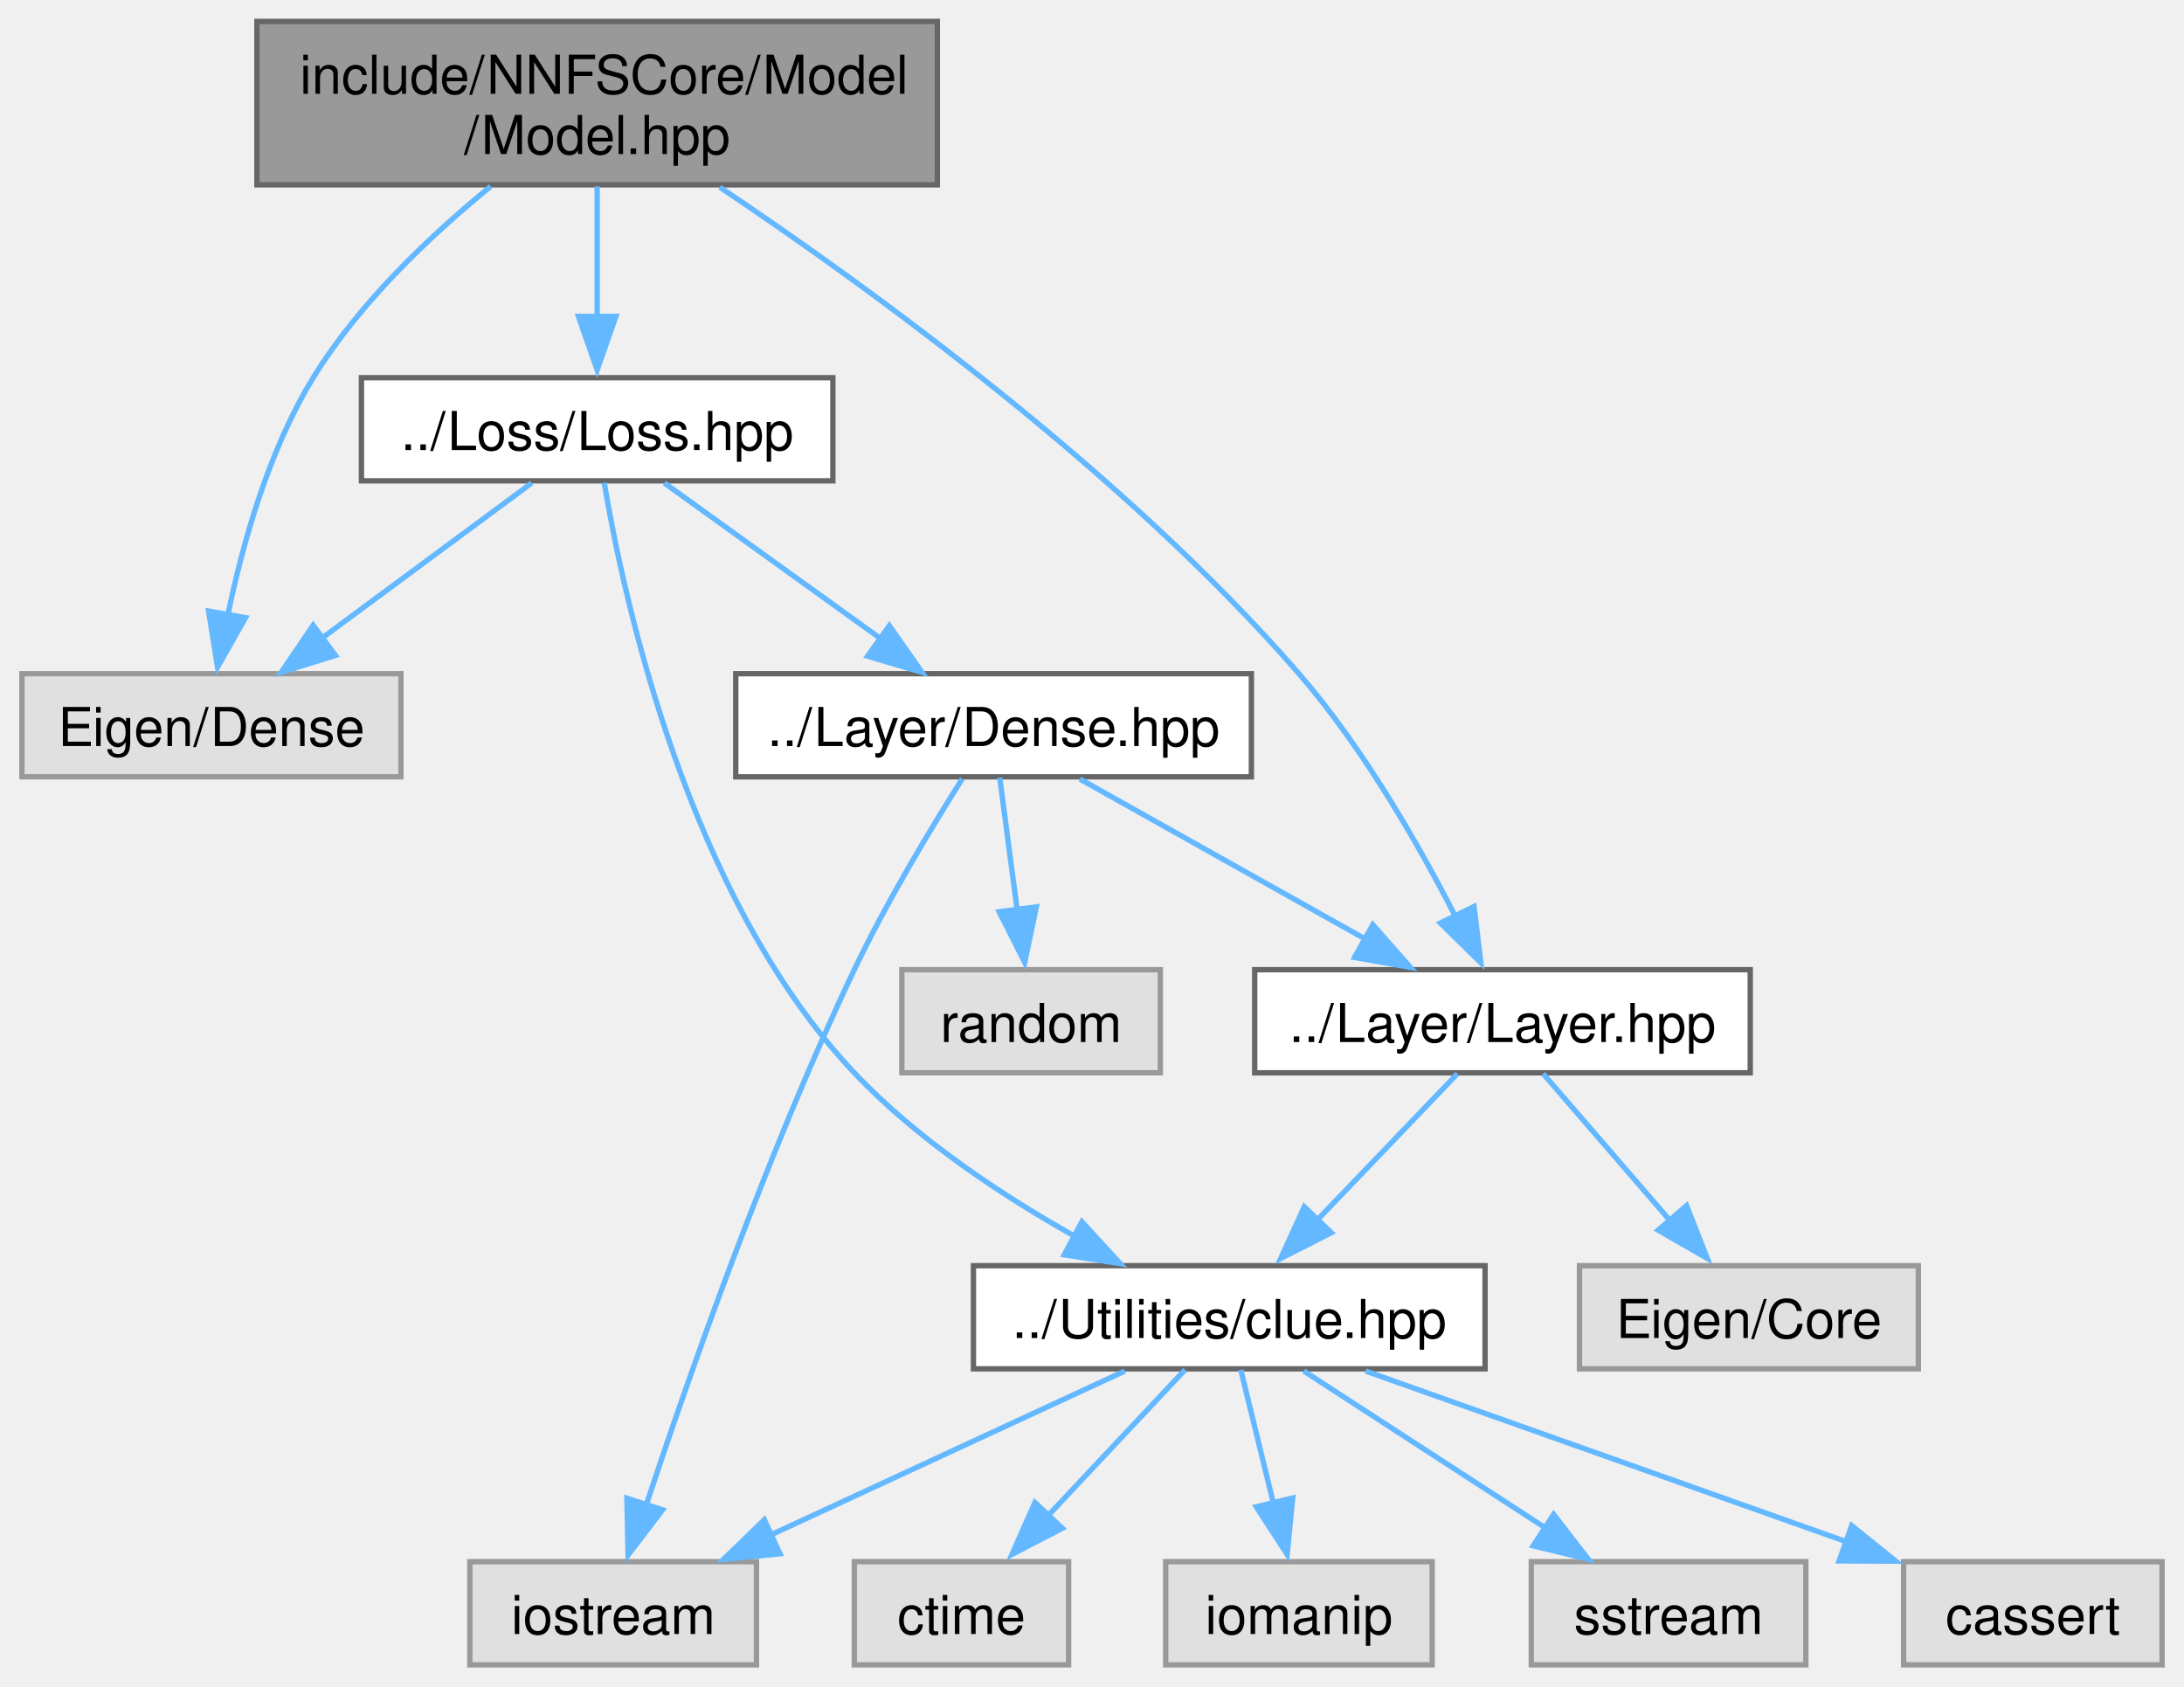
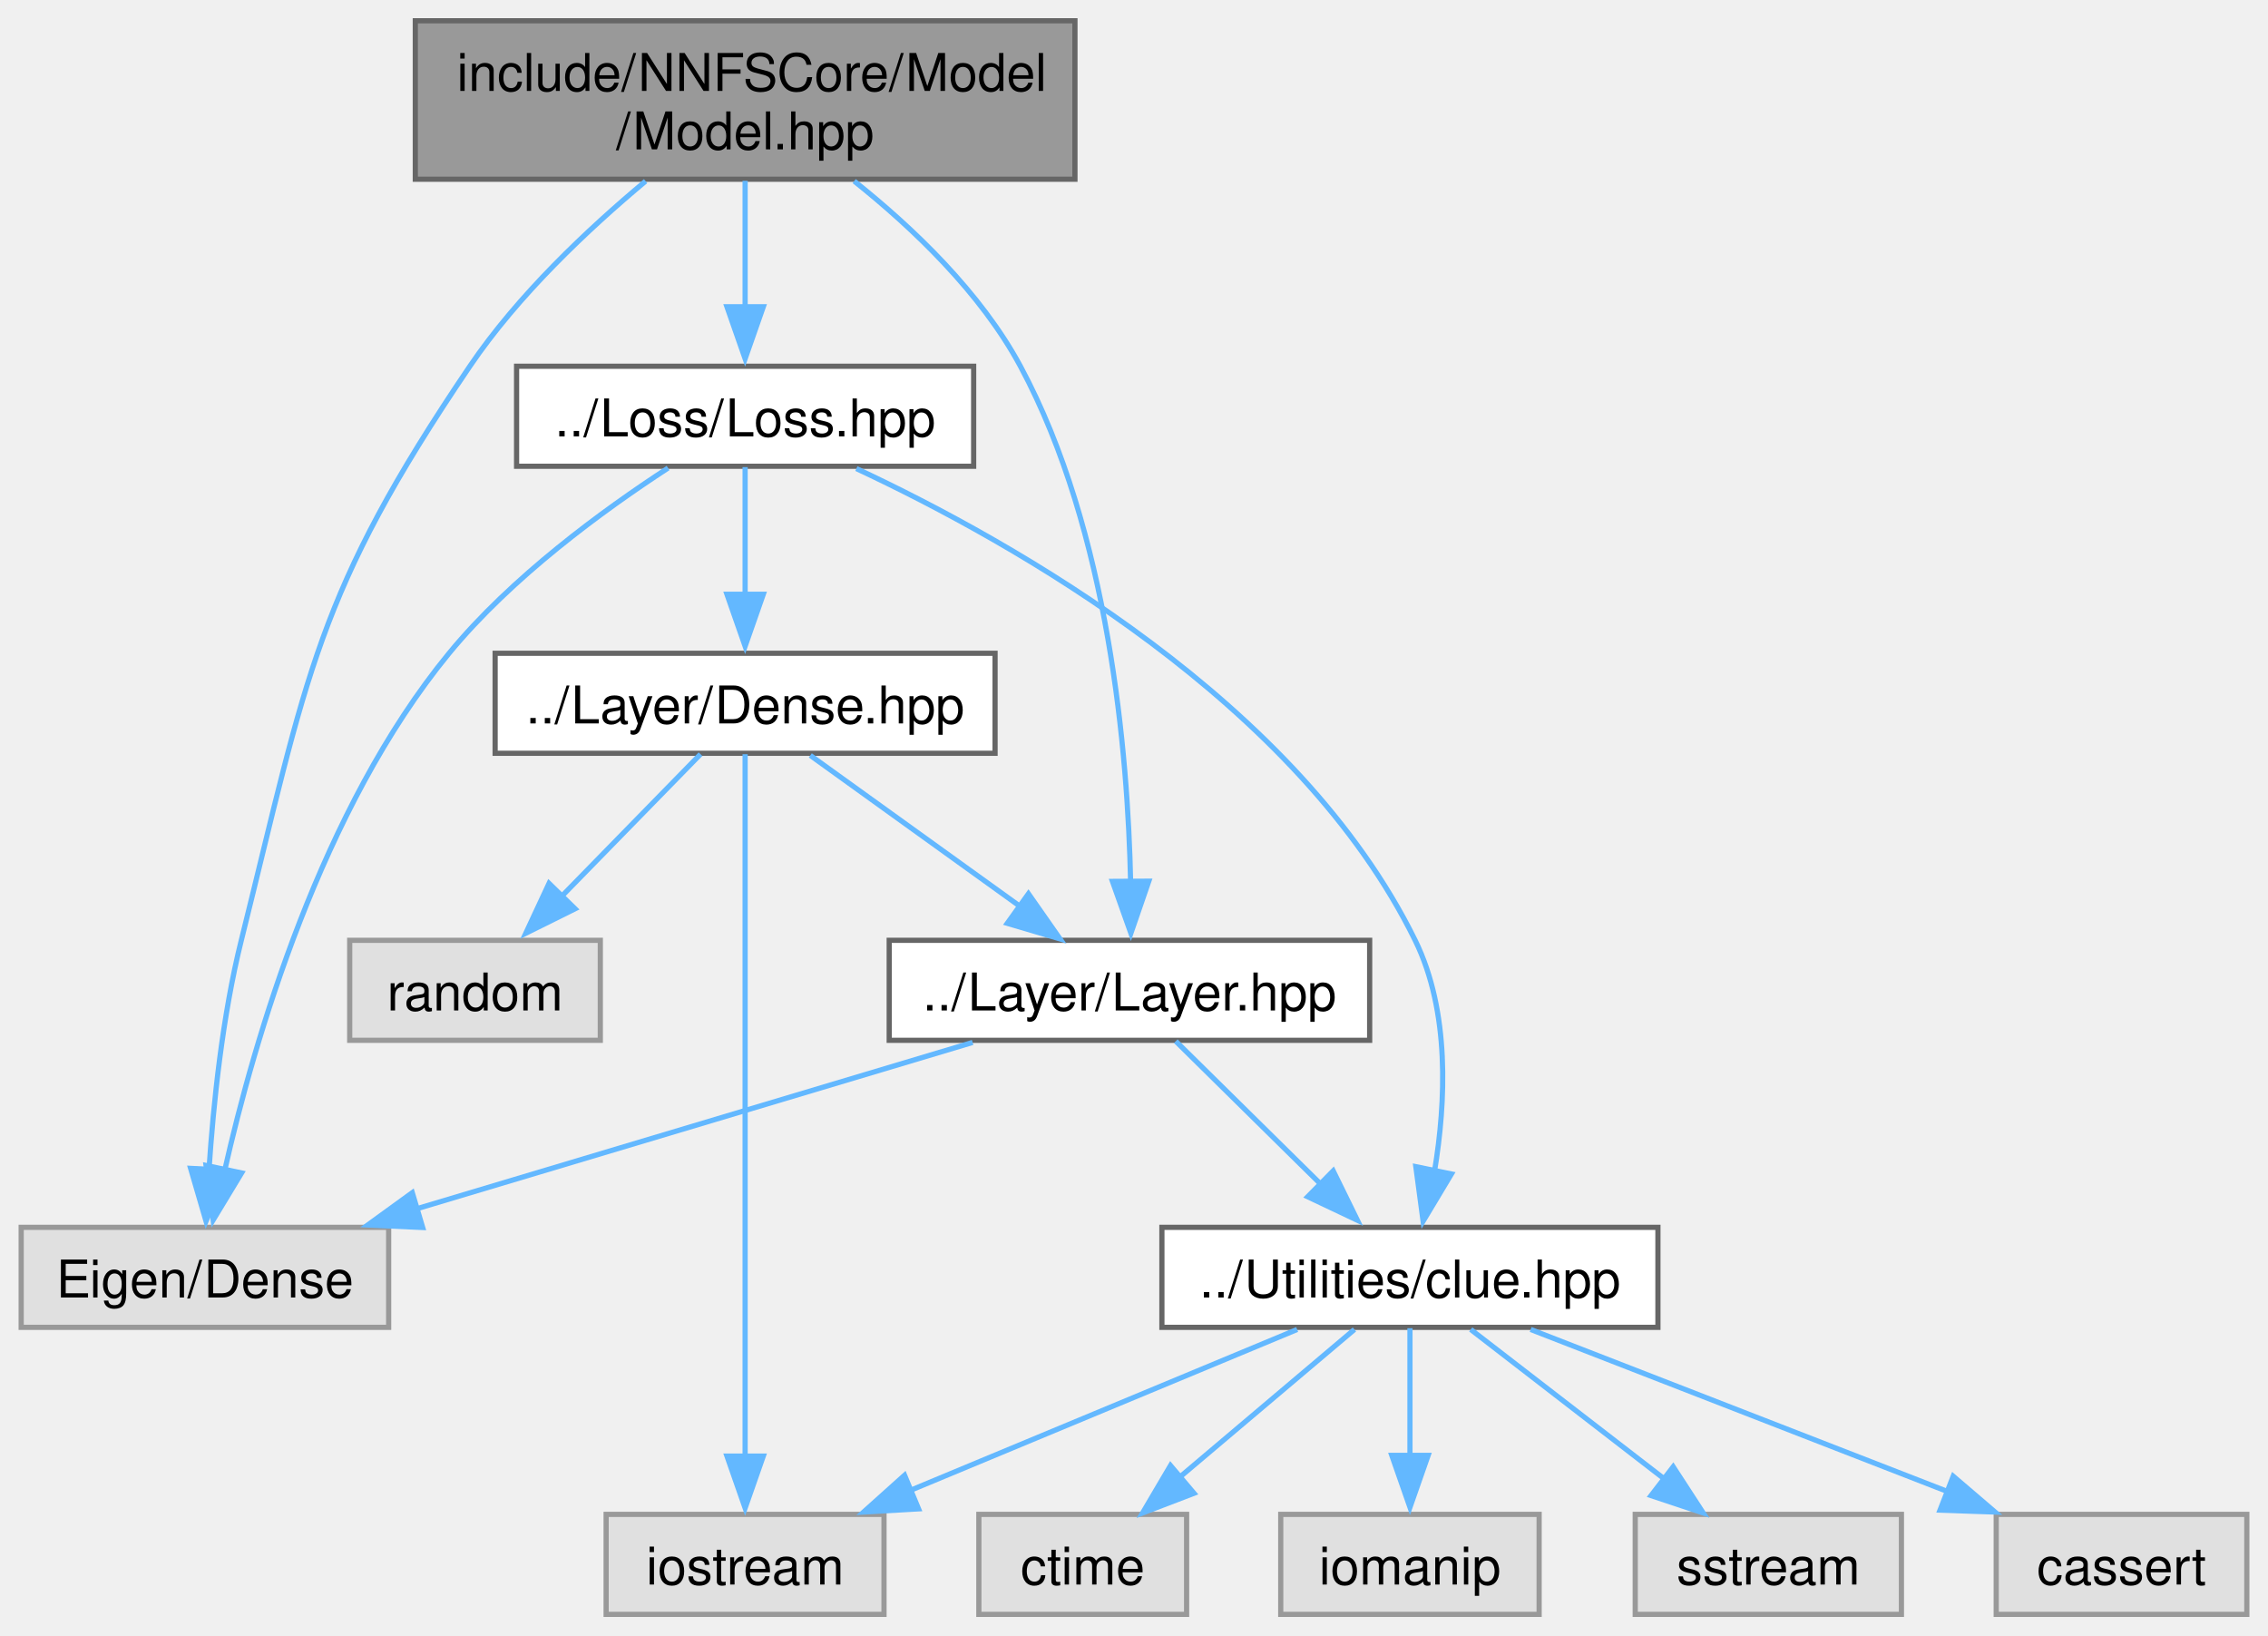
- <svg xmlns="http://www.w3.org/2000/svg" xmlns:xlink="http://www.w3.org/1999/xlink" width="408pt" height="315pt" viewBox="0.00 0.00 407.50 314.75">
+ <svg xmlns="http://www.w3.org/2000/svg" xmlns:xlink="http://www.w3.org/1999/xlink" width="437pt" height="315pt" viewBox="0.00 0.00 436.50 314.75">
  <g id="graph0" class="graph" transform="scale(1 1) rotate(0) translate(4 310.75)">
    <g id="node1" class="node">
      <g id="a_node1">
        <a xlink:title=" ">
-           <polygon fill="#999999" stroke="#666666" points="170.88,-306.75 43.87,-306.75 43.87,-276.25 170.88,-276.25 170.88,-306.75" />
-           <text text-anchor="start" x="51.88" y="-293.25" font-family="Helvetica,sans-Serif" font-size="10.00">include/NNFSCore/Model</text>
-           <text text-anchor="middle" x="107.38" y="-282" font-family="Helvetica,sans-Serif" font-size="10.00">/Model.hpp</text>
+           <polygon fill="#999999" stroke="#666666" points="202.88,-306.75 75.88,-306.75 75.88,-276.25 202.88,-276.25 202.88,-306.75" />
+           <text text-anchor="start" x="83.88" y="-293.25" font-family="Helvetica,sans-Serif" font-size="10.00">include/NNFSCore/Model</text>
+           <text text-anchor="middle" x="139.38" y="-282" font-family="Helvetica,sans-Serif" font-size="10.00">/Model.hpp</text>
        </a>
      </g>
    </g>
    <g id="node2" class="node">
      <g id="a_node2">
        <a xlink:title=" ">
-           <polygon fill="#e0e0e0" stroke="#999999" points="70.75,-185 0,-185 0,-165.75 70.75,-165.75 70.75,-185" />
-           <text text-anchor="middle" x="35.38" y="-171.5" font-family="Helvetica,sans-Serif" font-size="10.00">Eigen/Dense</text>
+           <polygon fill="#e0e0e0" stroke="#999999" points="70.75,-74.5 0,-74.5 0,-55.25 70.75,-55.25 70.75,-74.5" />
+           <text text-anchor="middle" x="35.38" y="-61" font-family="Helvetica,sans-Serif" font-size="10.00">Eigen/Dense</text>
        </a>
      </g>
    </g>
    <g id="edge1" class="edge">
-       <path fill="none" stroke="#63b8ff" d="M87.5,-275.96C76.32,-266.84 62.93,-254.19 54.38,-240.25 46.03,-226.66 41.17,-209.19 38.45,-195.96" />
-       <polygon fill="#63b8ff" stroke="#63b8ff" points="41.74,-195.45 36.52,-186.23 34.85,-196.69 41.74,-195.45" />
+       <path fill="none" stroke="#63b8ff" d="M120.22,-275.88C109.14,-266.64 95.62,-253.9 86.38,-240.25 56.72,-196.49 55.15,-181.04 42.38,-129.75 38.74,-115.15 36.99,-98.2 36.15,-85.43" />
+       <polygon fill="#63b8ff" stroke="#63b8ff" points="39.61,-85.49 35.59,-75.68 32.62,-85.85 39.61,-85.49" />
    </g>
    <g id="node3" class="node">
      <g id="a_node3">
        <a xlink:href="_layer_8hpp.html" target="_top" xlink:title=" ">
-           <polygon fill="white" stroke="#666666" points="322.62,-129.75 230.12,-129.75 230.12,-110.5 322.62,-110.5 322.62,-129.75" />
-           <text text-anchor="middle" x="276.38" y="-116.25" font-family="Helvetica,sans-Serif" font-size="10.00">../Layer/Layer.hpp</text>
+           <polygon fill="white" stroke="#666666" points="259.62,-129.75 167.12,-129.75 167.12,-110.5 259.62,-110.5 259.62,-129.75" />
+           <text text-anchor="middle" x="213.38" y="-116.25" font-family="Helvetica,sans-Serif" font-size="10.00">../Layer/Layer.hpp</text>
        </a>
      </g>
    </g>
    <g id="edge2" class="edge">
-       <path fill="none" stroke="#63b8ff" d="M130.29,-275.8C158.19,-257.12 205.65,-222.71 238.38,-185 250.39,-171.16 260.77,-153.01 267.63,-139.6" />
-       <polygon fill="#63b8ff" stroke="#63b8ff" points="271.06,-141.55 272.34,-131.03 264.78,-138.46 271.06,-141.55" />
+       <path fill="none" stroke="#63b8ff" d="M160.38,-275.89C171.65,-266.91 184.75,-254.43 192.38,-240.25 209.47,-208.44 213.08,-165.62 213.6,-140.93" />
+       <polygon fill="#63b8ff" stroke="#63b8ff" points="217.1,-141.13 213.65,-131.11 210.1,-141.09 217.1,-141.13" />
    </g>
-     <g id="node11" class="node">
-       <g id="a_node11">
+     <g id="node10" class="node">
+       <g id="a_node10">
        <a xlink:href="_loss_8hpp.html" target="_top" xlink:title=" ">
-           <polygon fill="white" stroke="#666666" points="151.38,-240.25 63.38,-240.25 63.38,-221 151.38,-221 151.38,-240.25" />
-           <text text-anchor="middle" x="107.38" y="-226.75" font-family="Helvetica,sans-Serif" font-size="10.00">../Loss/Loss.hpp</text>
+           <polygon fill="white" stroke="#666666" points="183.38,-240.25 95.38,-240.25 95.38,-221 183.38,-221 183.38,-240.25" />
+           <text text-anchor="middle" x="139.38" y="-226.75" font-family="Helvetica,sans-Serif" font-size="10.00">../Loss/Loss.hpp</text>
        </a>
      </g>
    </g>
    <g id="edge10" class="edge">
-       <path fill="none" stroke="#63b8ff" d="M107.38,-275.95C107.38,-268.62 107.38,-259.62 107.38,-251.66" />
-       <polygon fill="#63b8ff" stroke="#63b8ff" points="110.88,-251.7 107.38,-241.7 103.88,-251.7 110.88,-251.7" />
+       <path fill="none" stroke="#63b8ff" d="M139.38,-275.95C139.38,-268.62 139.38,-259.62 139.38,-251.66" />
+       <polygon fill="#63b8ff" stroke="#63b8ff" points="142.88,-251.7 139.38,-241.7 135.88,-251.7 142.88,-251.7" />
+     </g>
+     <g id="edge3" class="edge">
+       <path fill="none" stroke="#63b8ff" d="M183.18,-110.09C153.64,-101.26 108.47,-87.74 75.84,-77.98" />
+       <polygon fill="#63b8ff" stroke="#63b8ff" points="77.3,-74.47 66.72,-74.95 75.3,-81.17 77.3,-74.47" />
    </g>
    <g id="node4" class="node">
      <g id="a_node4">
-         <a xlink:title=" ">
-           <polygon fill="#e0e0e0" stroke="#999999" points="354,-74.5 290.75,-74.5 290.75,-55.25 354,-55.25 354,-74.5" />
-           <text text-anchor="middle" x="322.38" y="-61" font-family="Helvetica,sans-Serif" font-size="10.00">Eigen/Core</text>
-         </a>
-       </g>
-     </g>
-     <g id="edge3" class="edge">
-       <path fill="none" stroke="#63b8ff" d="M283.97,-110.33C290.39,-102.9 299.78,-92.04 307.66,-82.91" />
-       <polygon fill="#63b8ff" stroke="#63b8ff" points="310.73,-85.71 314.61,-75.86 305.43,-81.14 310.73,-85.71" />
-     </g>
-     <g id="node5" class="node">
-       <g id="a_node5">
        <a xlink:href="clue_8hpp.html" target="_top" xlink:title=" ">
-           <polygon fill="white" stroke="#666666" points="273.12,-74.5 177.62,-74.5 177.62,-55.25 273.12,-55.25 273.12,-74.5" />
-           <text text-anchor="middle" x="225.38" y="-61" font-family="Helvetica,sans-Serif" font-size="10.00">../Utilities/clue.hpp</text>
+           <polygon fill="white" stroke="#666666" points="315.12,-74.5 219.62,-74.5 219.62,-55.25 315.12,-55.25 315.12,-74.5" />
+           <text text-anchor="middle" x="267.38" y="-61" font-family="Helvetica,sans-Serif" font-size="10.00">../Utilities/clue.hpp</text>
        </a>
      </g>
    </g>
    <g id="edge4" class="edge">
-       <path fill="none" stroke="#63b8ff" d="M267.95,-110.33C260.76,-102.82 250.22,-91.81 241.42,-82.63" />
-       <polygon fill="#63b8ff" stroke="#63b8ff" points="244.42,-80.66 234.98,-75.86 239.37,-85.5 244.42,-80.66" />
+       <path fill="none" stroke="#63b8ff" d="M222.29,-110.33C229.98,-102.75 241.3,-91.59 250.67,-82.35" />
+       <polygon fill="#63b8ff" stroke="#63b8ff" points="252.6,-85.37 257.26,-75.86 247.69,-80.39 252.6,-85.37" />
+     </g>
+     <g id="node5" class="node">
+       <g id="a_node5">
+         <a xlink:title=" ">
+           <polygon fill="#e0e0e0" stroke="#999999" points="292.25,-19.25 242.5,-19.25 242.5,0 292.25,0 292.25,-19.25" />
+           <text text-anchor="middle" x="267.38" y="-5.75" font-family="Helvetica,sans-Serif" font-size="10.00">iomanip</text>
+         </a>
+       </g>
+     </g>
+     <g id="edge5" class="edge">
+       <path fill="none" stroke="#63b8ff" d="M267.38,-55.08C267.38,-48.42 267.38,-38.99 267.38,-30.53" />
+       <polygon fill="#63b8ff" stroke="#63b8ff" points="270.88,-30.61 267.38,-20.61 263.88,-30.61 270.88,-30.61" />
    </g>
    <g id="node6" class="node">
      <g id="a_node6">
        <a xlink:title=" ">
-           <polygon fill="#e0e0e0" stroke="#999999" points="263.25,-19.25 213.5,-19.25 213.5,0 263.25,0 263.25,-19.25" />
-           <text text-anchor="middle" x="238.38" y="-5.75" font-family="Helvetica,sans-Serif" font-size="10.00">iomanip</text>
+           <polygon fill="#e0e0e0" stroke="#999999" points="362,-19.25 310.75,-19.25 310.75,0 362,0 362,-19.25" />
+           <text text-anchor="middle" x="336.38" y="-5.75" font-family="Helvetica,sans-Serif" font-size="10.00">sstream</text>
        </a>
      </g>
    </g>
-     <g id="edge5" class="edge">
-       <path fill="none" stroke="#63b8ff" d="M227.52,-55.08C229.17,-48.34 231.5,-38.77 233.59,-30.24" />
-       <polygon fill="#63b8ff" stroke="#63b8ff" points="237.21,-31.15 236.18,-20.61 230.41,-29.49 237.21,-31.15" />
+     <g id="edge6" class="edge">
+       <path fill="none" stroke="#63b8ff" d="M279.08,-54.84C289.25,-46.99 304.21,-35.45 316.29,-26.12" />
+       <polygon fill="#63b8ff" stroke="#63b8ff" points="318.06,-28.41 323.84,-19.52 313.79,-22.86 318.06,-28.41" />
    </g>
    <g id="node7" class="node">
      <g id="a_node7">
        <a xlink:title=" ">
-           <polygon fill="#e0e0e0" stroke="#999999" points="333,-19.25 281.75,-19.25 281.75,0 333,0 333,-19.25" />
-           <text text-anchor="middle" x="307.38" y="-5.75" font-family="Helvetica,sans-Serif" font-size="10.00">sstream</text>
+           <polygon fill="#e0e0e0" stroke="#999999" points="428.5,-19.25 380.25,-19.25 380.25,0 428.5,0 428.5,-19.25" />
+           <text text-anchor="middle" x="404.38" y="-5.75" font-family="Helvetica,sans-Serif" font-size="10.00">cassert</text>
        </a>
      </g>
    </g>
-     <g id="edge6" class="edge">
-       <path fill="none" stroke="#63b8ff" d="M239.29,-54.84C251.65,-46.81 269.98,-34.91 284.5,-25.48" />
-       <polygon fill="#63b8ff" stroke="#63b8ff" points="285.92,-28.08 292.4,-19.7 282.1,-22.21 285.92,-28.08" />
+     <g id="edge7" class="edge">
+       <path fill="none" stroke="#63b8ff" d="M290.62,-54.84C312.66,-46.27 346.02,-33.31 370.92,-23.63" />
+       <polygon fill="#63b8ff" stroke="#63b8ff" points="371.97,-26.59 380.02,-19.7 369.43,-20.06 371.97,-26.59" />
    </g>
    <g id="node8" class="node">
      <g id="a_node8">
        <a xlink:title=" ">
-           <polygon fill="#e0e0e0" stroke="#999999" points="399.5,-19.25 351.25,-19.25 351.25,0 399.5,0 399.5,-19.25" />
-           <text text-anchor="middle" x="375.38" y="-5.75" font-family="Helvetica,sans-Serif" font-size="10.00">cassert</text>
+           <polygon fill="#e0e0e0" stroke="#999999" points="166.12,-19.25 112.62,-19.25 112.62,0 166.12,0 166.12,-19.25" />
+           <text text-anchor="middle" x="139.38" y="-5.75" font-family="Helvetica,sans-Serif" font-size="10.00">iostream</text>
        </a>
      </g>
    </g>
-     <g id="edge7" class="edge">
-       <path fill="none" stroke="#63b8ff" d="M250.82,-54.84C275.47,-46.09 313.03,-32.76 340.47,-23.02" />
-       <polygon fill="#63b8ff" stroke="#63b8ff" points="341.55,-25.99 349.8,-19.35 339.21,-19.4 341.55,-25.99" />
+     <g id="edge8" class="edge">
+       <path fill="none" stroke="#63b8ff" d="M245.66,-54.84C225.25,-46.35 194.45,-33.54 171.25,-23.89" />
+       <polygon fill="#63b8ff" stroke="#63b8ff" points="172.77,-20.31 162.19,-19.7 170.08,-26.78 172.77,-20.31" />
    </g>
    <g id="node9" class="node">
      <g id="a_node9">
        <a xlink:title=" ">
-           <polygon fill="#e0e0e0" stroke="#999999" points="137.12,-19.25 83.62,-19.25 83.62,0 137.12,0 137.12,-19.25" />
-           <text text-anchor="middle" x="110.38" y="-5.75" font-family="Helvetica,sans-Serif" font-size="10.00">iostream</text>
-         </a>
-       </g>
-     </g>
-     <g id="edge8" class="edge">
-       <path fill="none" stroke="#63b8ff" d="M205.87,-54.84C187.78,-46.47 160.6,-33.88 139.86,-24.28" />
-       <polygon fill="#63b8ff" stroke="#63b8ff" points="141.52,-20.73 130.98,-19.7 138.58,-27.08 141.52,-20.73" />
-     </g>
-     <g id="node10" class="node">
-       <g id="a_node10">
-         <a xlink:title=" ">
-           <polygon fill="#e0e0e0" stroke="#999999" points="195.38,-19.25 155.38,-19.25 155.38,0 195.38,0 195.38,-19.25" />
-           <text text-anchor="middle" x="175.38" y="-5.75" font-family="Helvetica,sans-Serif" font-size="10.00">ctime</text>
+           <polygon fill="#e0e0e0" stroke="#999999" points="224.38,-19.25 184.38,-19.25 184.38,0 224.38,0 224.38,-19.25" />
+           <text text-anchor="middle" x="204.38" y="-5.75" font-family="Helvetica,sans-Serif" font-size="10.00">ctime</text>
        </a>
      </g>
    </g>
    <g id="edge9" class="edge">
-       <path fill="none" stroke="#63b8ff" d="M217.12,-55.08C210.07,-47.57 199.73,-36.56 191.11,-27.38" />
-       <polygon fill="#63b8ff" stroke="#63b8ff" points="194.21,-25.5 184.81,-20.61 189.1,-30.3 194.21,-25.5" />
+       <path fill="none" stroke="#63b8ff" d="M256.69,-54.84C247.49,-47.07 234.01,-35.67 223.04,-26.4" />
+       <polygon fill="#63b8ff" stroke="#63b8ff" points="225.8,-23.31 215.9,-19.52 221.28,-28.65 225.8,-23.31" />
    </g>
    <g id="edge11" class="edge">
-       <path fill="none" stroke="#63b8ff" d="M95.16,-220.59C84.44,-212.66 68.63,-200.97 55.96,-191.6" />
-       <polygon fill="#63b8ff" stroke="#63b8ff" points="58.53,-188.41 48.41,-185.27 54.37,-194.04 58.53,-188.41" />
+       <path fill="none" stroke="#63b8ff" d="M124.55,-220.66C112.09,-212.55 94.42,-199.66 82.38,-185 57.76,-155.04 44.87,-110.62 39.16,-85.35" />
+       <polygon fill="#63b8ff" stroke="#63b8ff" points="42.44,-84.97 36.96,-75.91 35.59,-86.41 42.44,-84.97" />
    </g>
    <g id="edge12" class="edge">
-       <path fill="none" stroke="#63b8ff" d="M108.7,-220.65C112.32,-199.03 124.28,-143.39 155.38,-110.5 167.09,-98.11 182.92,-87.64 196.57,-79.97" />
-       <polygon fill="#63b8ff" stroke="#63b8ff" points="197.87,-82.7 205.03,-74.88 194.56,-76.53 197.87,-82.7" />
+       <path fill="none" stroke="#63b8ff" d="M160.8,-220.55C191.27,-206.3 245.92,-175.52 268.38,-129.75 275.11,-116.03 274.3,-98.57 272.12,-85.37" />
+       <polygon fill="#63b8ff" stroke="#63b8ff" points="275.36,-84.77 269.91,-75.68 268.51,-86.18 275.36,-84.77" />
    </g>
-     <g id="node12" class="node">
-       <g id="a_node12">
+     <g id="node11" class="node">
+       <g id="a_node11">
        <a xlink:href="_dense_8hpp.html" target="_top" xlink:title=" ">
-           <polygon fill="white" stroke="#666666" points="229.5,-185 133.25,-185 133.25,-165.75 229.5,-165.75 229.5,-185" />
-           <text text-anchor="middle" x="181.38" y="-171.5" font-family="Helvetica,sans-Serif" font-size="10.00">../Layer/Dense.hpp</text>
+           <polygon fill="white" stroke="#666666" points="187.5,-185 91.25,-185 91.25,-165.75 187.5,-165.75 187.5,-185" />
+           <text text-anchor="middle" x="139.38" y="-171.5" font-family="Helvetica,sans-Serif" font-size="10.00">../Layer/Dense.hpp</text>
        </a>
      </g>
    </g>
    <g id="edge13" class="edge">
-       <path fill="none" stroke="#63b8ff" d="M119.93,-220.59C130.94,-212.66 147.19,-200.97 160.22,-191.6" />
-       <polygon fill="#63b8ff" stroke="#63b8ff" points="161.93,-193.96 168.01,-185.27 157.85,-188.27 161.93,-193.96" />
+       <path fill="none" stroke="#63b8ff" d="M139.38,-220.83C139.38,-214.17 139.38,-204.74 139.38,-196.28" />
+       <polygon fill="#63b8ff" stroke="#63b8ff" points="142.88,-196.36 139.38,-186.36 135.88,-196.36 142.88,-196.36" />
    </g>
    <g id="edge16" class="edge">
-       <path fill="none" stroke="#63b8ff" d="M197.49,-165.34C212.09,-157.16 233.86,-144.96 250.83,-135.44" />
-       <polygon fill="#63b8ff" stroke="#63b8ff" points="252.17,-138.15 259.18,-130.2 248.75,-132.04 252.17,-138.15" />
+       <path fill="none" stroke="#63b8ff" d="M151.93,-165.34C162.94,-157.41 179.19,-145.72 192.22,-136.35" />
+       <polygon fill="#63b8ff" stroke="#63b8ff" points="193.93,-138.71 200.01,-130.02 189.85,-133.02 193.93,-138.71" />
    </g>
    <g id="edge14" class="edge">
-       <path fill="none" stroke="#63b8ff" d="M175.54,-165.39C169.94,-156.54 161.47,-142.54 155.38,-129.75 139.04,-95.44 124.36,-53.51 116.47,-29.65" />
-       <polygon fill="#63b8ff" stroke="#63b8ff" points="119.59,-28.93 113.16,-20.5 112.93,-31.09 119.59,-28.93" />
+       <path fill="none" stroke="#63b8ff" d="M139.38,-165.57C139.38,-140.14 139.38,-66.1 139.38,-30.37" />
+       <polygon fill="#63b8ff" stroke="#63b8ff" points="142.88,-30.47 139.38,-20.47 135.88,-30.47 142.88,-30.47" />
    </g>
-     <g id="node13" class="node">
-       <g id="a_node13">
+     <g id="node12" class="node">
+       <g id="a_node12">
        <a xlink:title=" ">
-           <polygon fill="#e0e0e0" stroke="#999999" points="212.5,-129.75 164.25,-129.75 164.25,-110.5 212.5,-110.5 212.5,-129.75" />
-           <text text-anchor="middle" x="188.38" y="-116.25" font-family="Helvetica,sans-Serif" font-size="10.00">random</text>
+           <polygon fill="#e0e0e0" stroke="#999999" points="111.5,-129.75 63.25,-129.75 63.25,-110.5 111.5,-110.5 111.5,-129.75" />
+           <text text-anchor="middle" x="87.38" y="-116.25" font-family="Helvetica,sans-Serif" font-size="10.00">random</text>
        </a>
      </g>
    </g>
    <g id="edge15" class="edge">
-       <path fill="none" stroke="#63b8ff" d="M182.53,-165.58C183.42,-158.84 184.67,-149.27 185.8,-140.74" />
-       <polygon fill="#63b8ff" stroke="#63b8ff" points="189.36,-141.48 187.19,-131.11 182.42,-140.57 189.36,-141.48" />
+       <path fill="none" stroke="#63b8ff" d="M130.79,-165.58C123.46,-158.07 112.7,-147.06 103.73,-137.88" />
+       <polygon fill="#63b8ff" stroke="#63b8ff" points="106.64,-135.82 97.15,-131.11 101.63,-140.71 106.64,-135.82" />
    </g>
  </g>
</svg>
